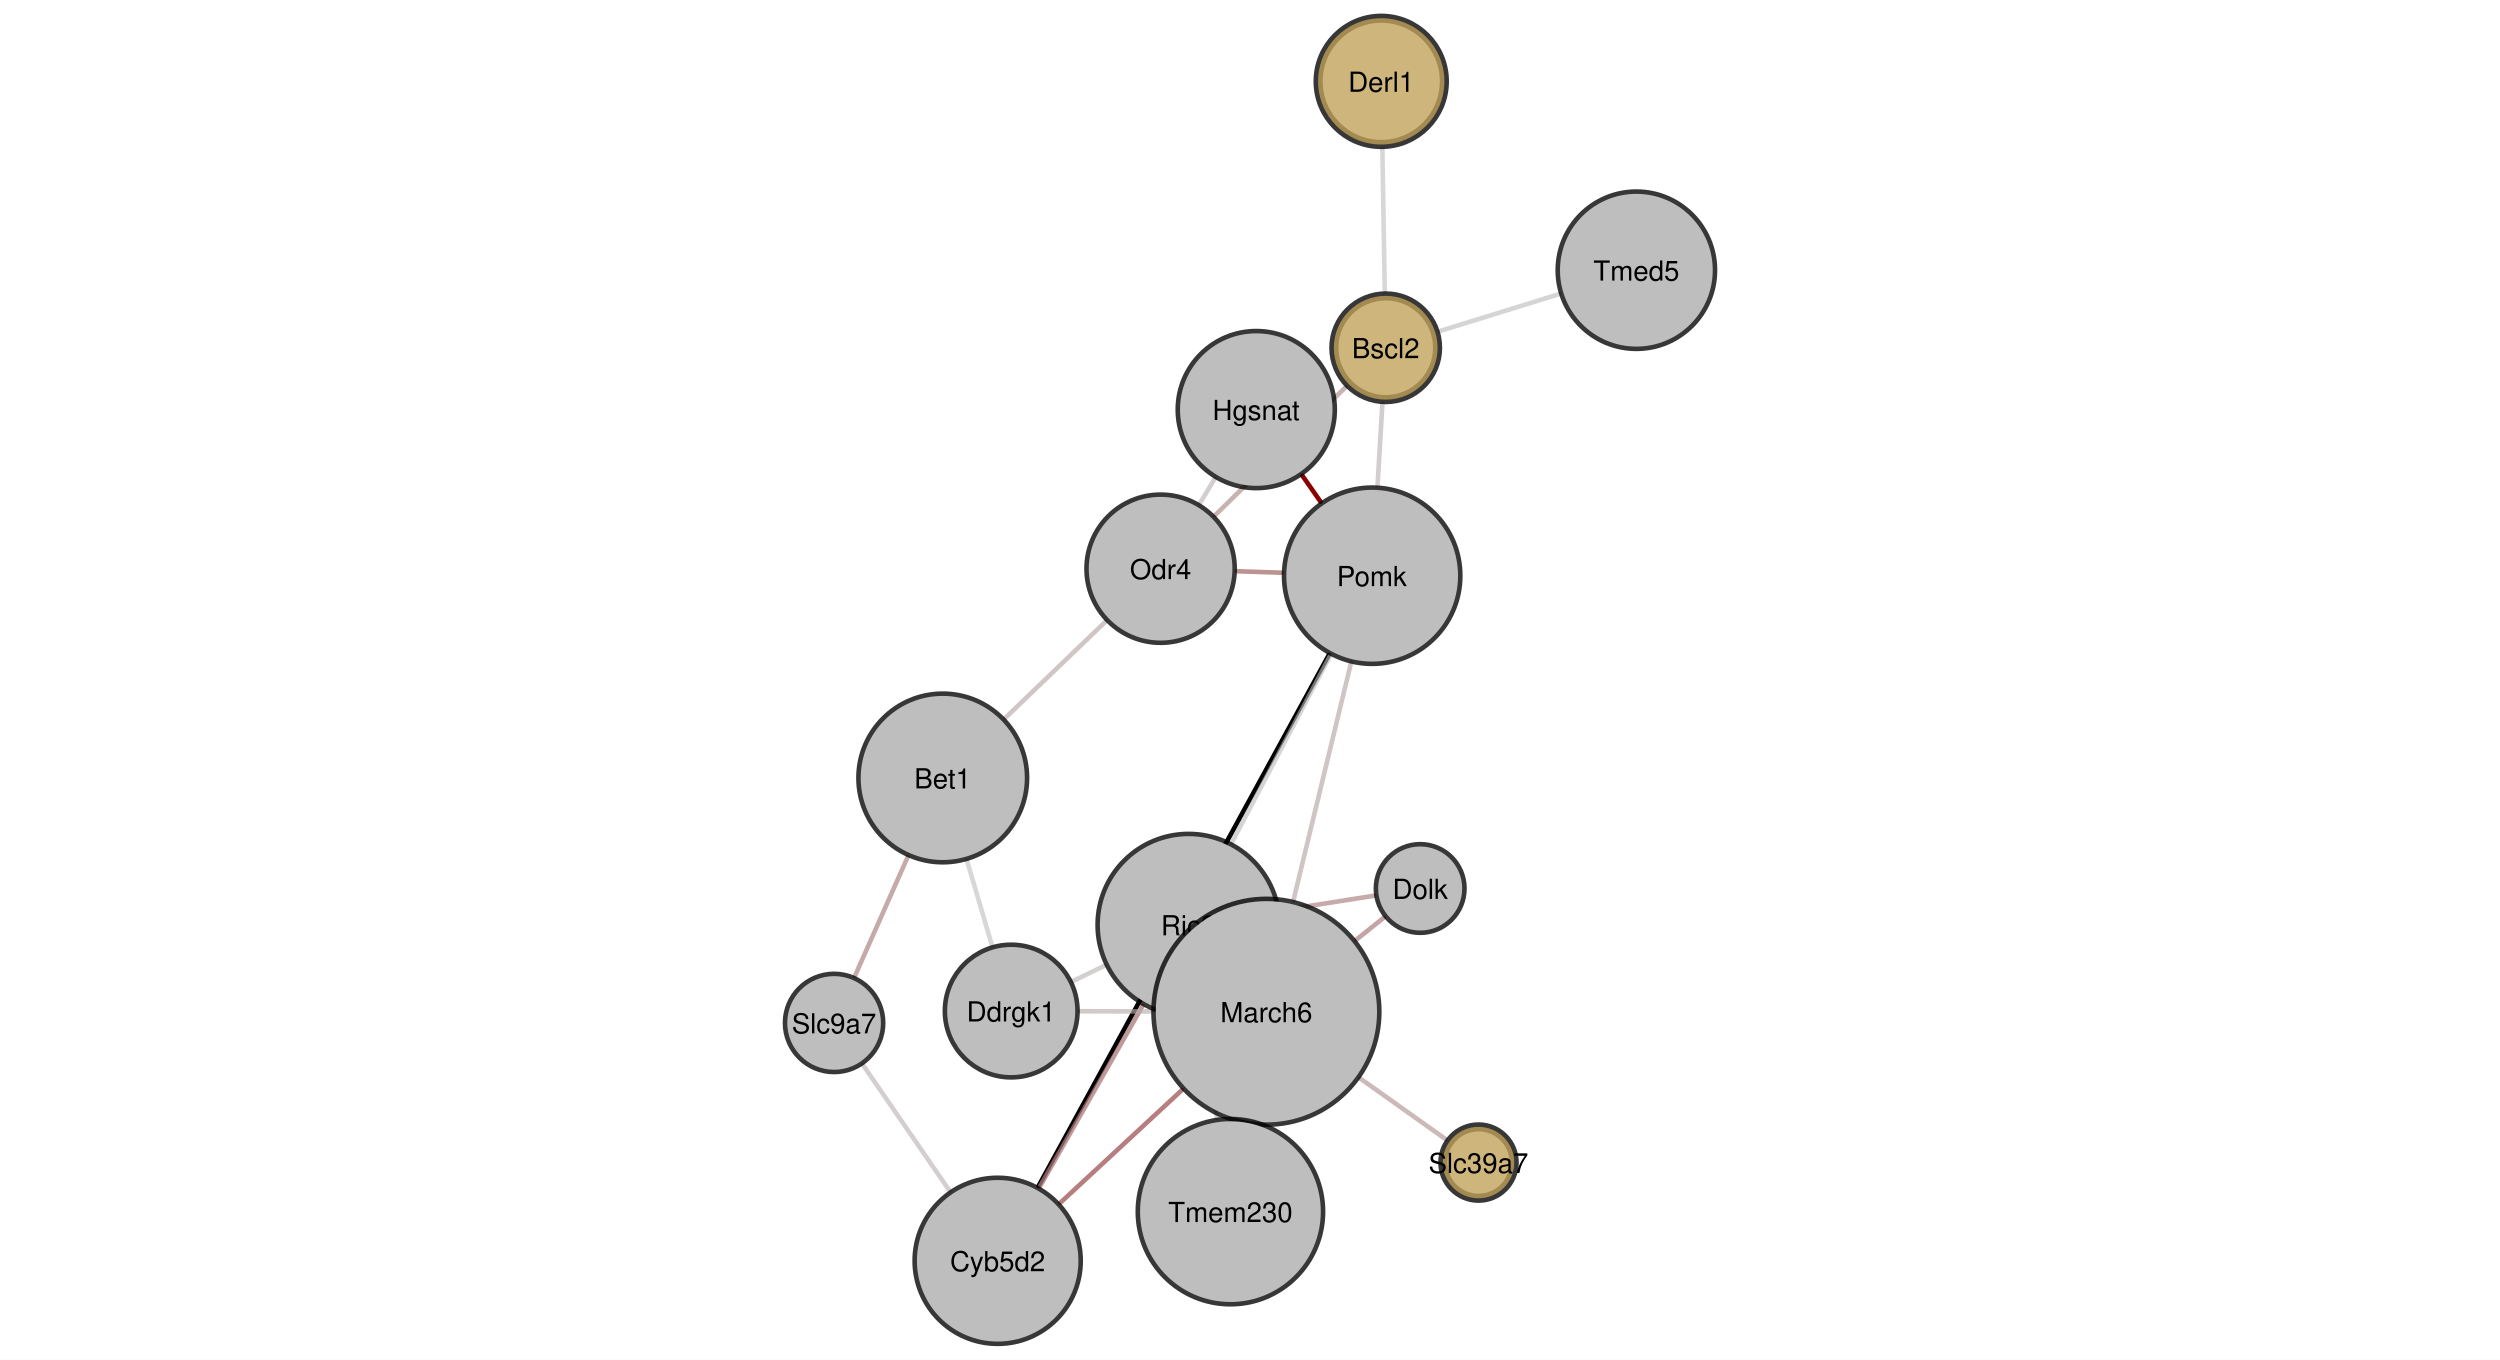
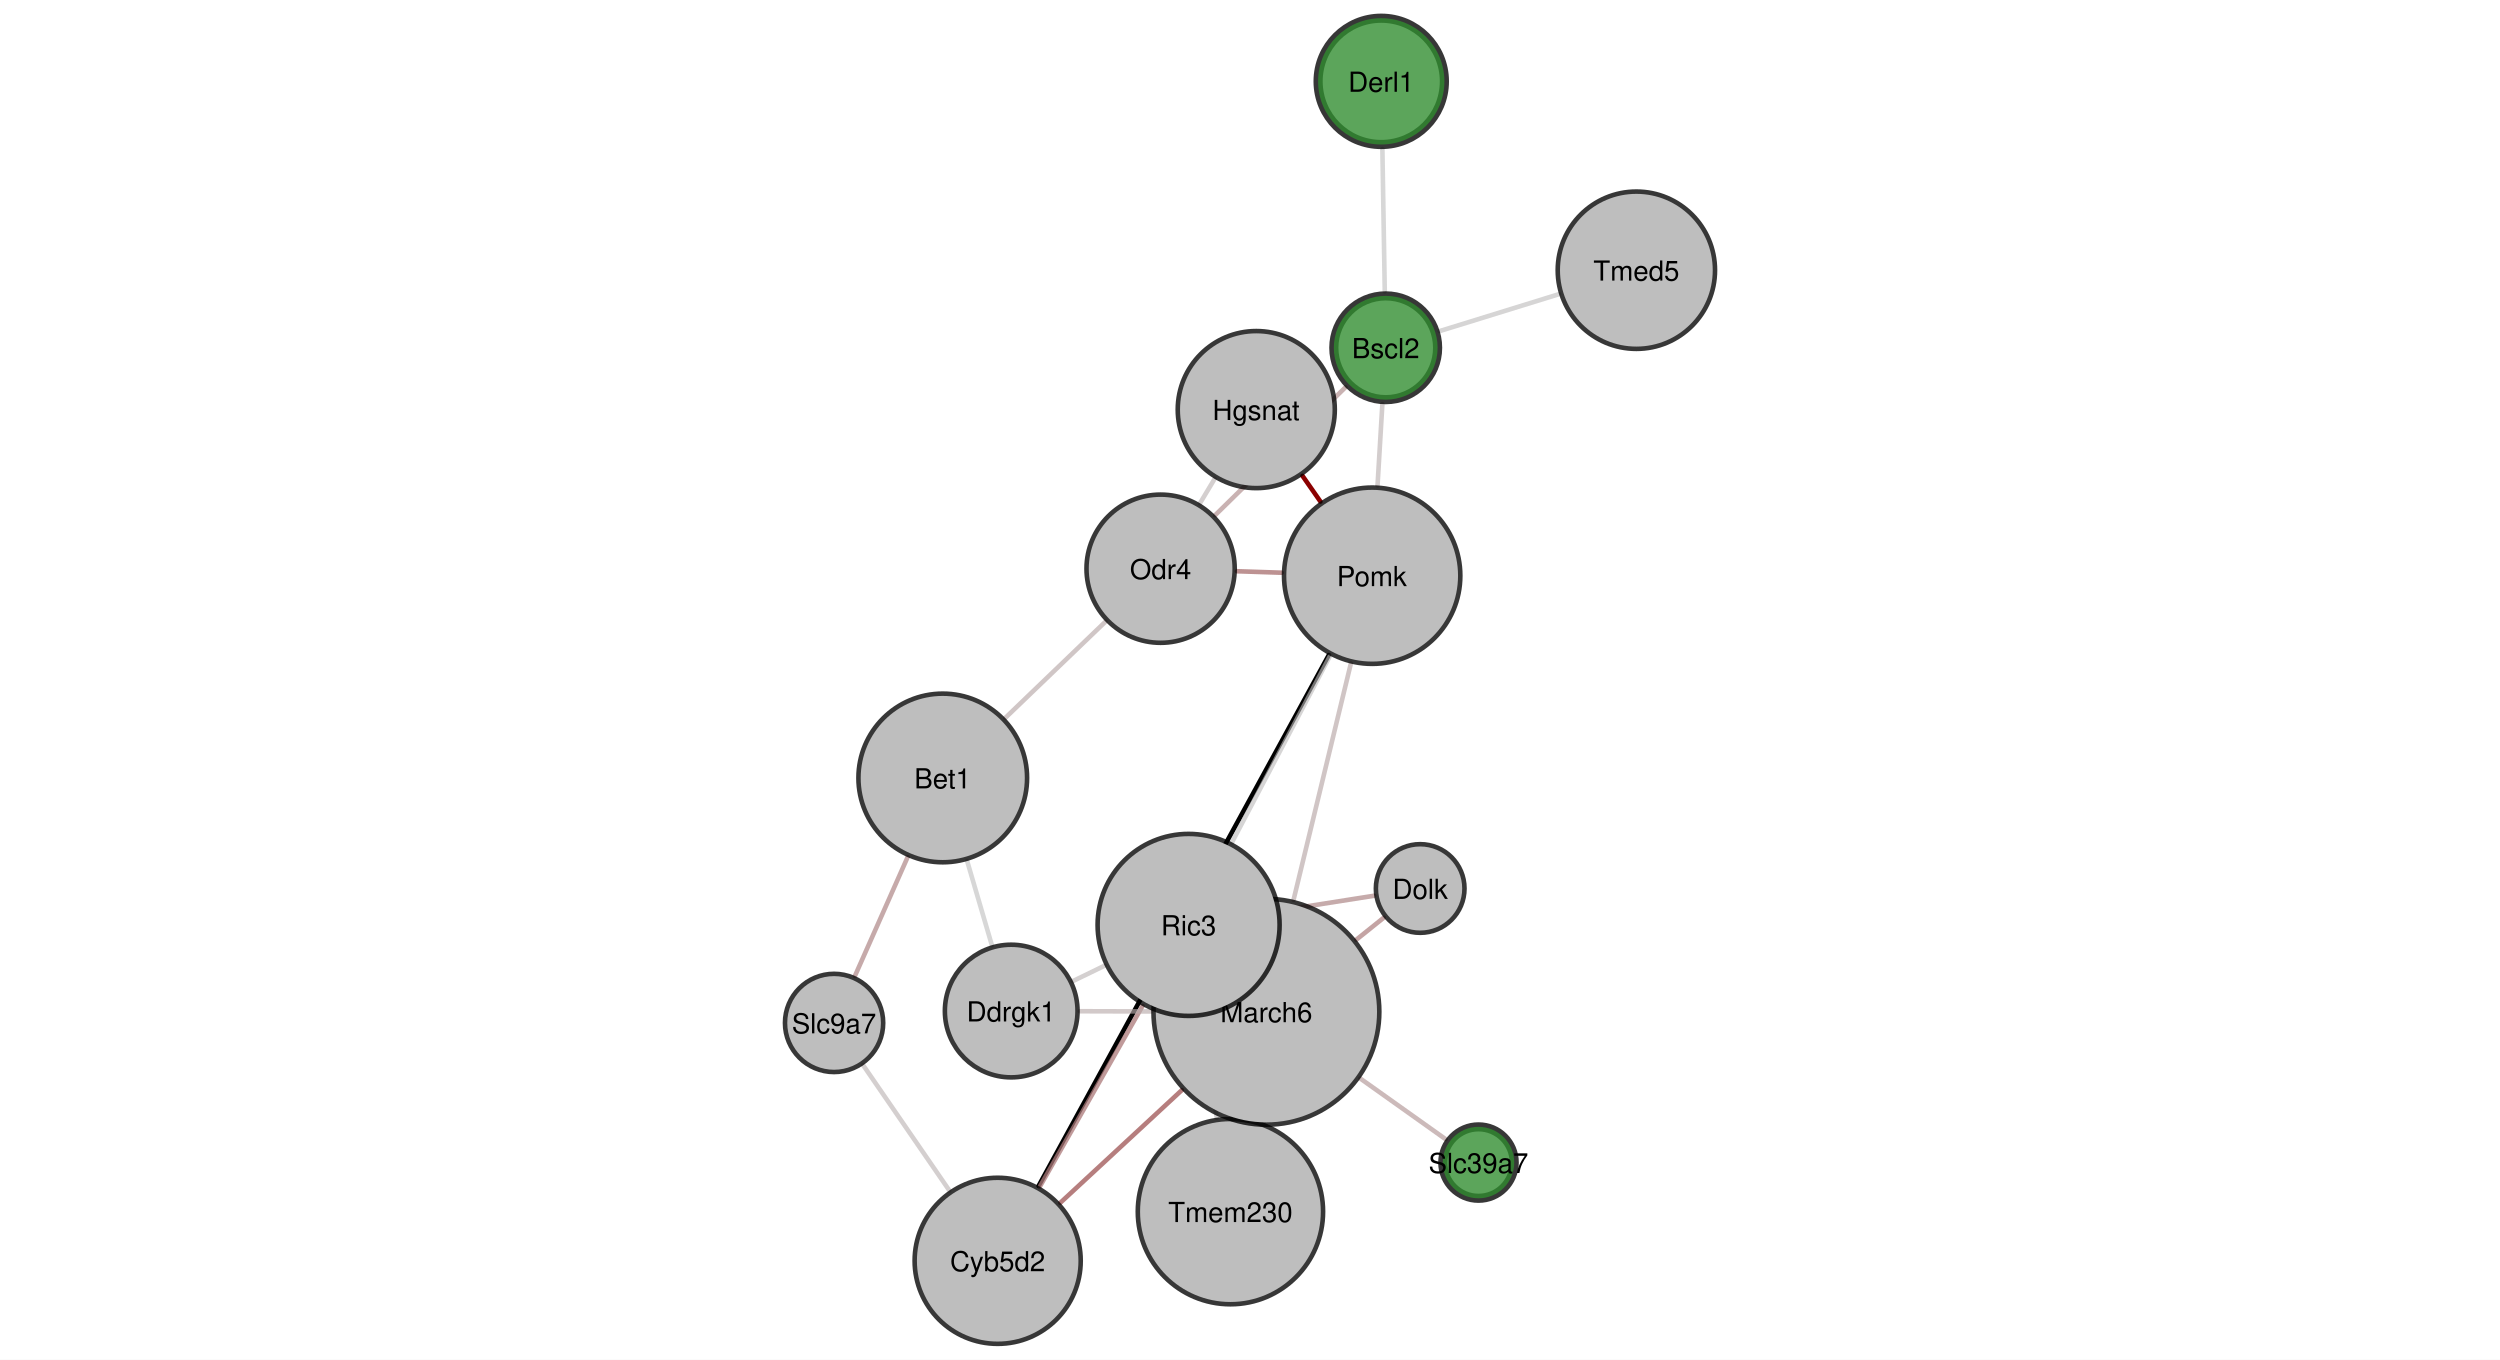
<svg xmlns="http://www.w3.org/2000/svg" version="1.1" baseProfile="full" x="0px" y="0px" width="877px" height="477px" viewBox="0 0 877 477">
  <g stroke-linejoin="miter" stroke-dashoffset="0" stroke-dasharray="none" stroke-width="1" stroke-miterlimit="10" stroke-linecap="square">
    <g fill-opacity="1" fill-rule="nonzero" stroke="none" fill="#ffffff">
      <path d="M 0 0 L 877 0 L 877 477 L 0 477 L 0 0 z" />
    </g>
    <g transform="matrix(0.8084038, 0, 0, 0.8084038, 434.1081, 269.5421)">
+       <g stroke-linejoin="round" stroke-width="2" stroke-linecap="round" fill="none" stroke-opacity="0.616" stroke="#bdbaba">
+         <path d="M 87.75 -189.762 L 139.531 -205.781" />
+       </g>
+     </g>
+     <g transform="matrix(0.8084038, 0, 0, 0.8084038, 434.1081, 269.5421)">
+       <g stroke-linejoin="round" stroke-width="2" stroke-linecap="round" fill="none" stroke-opacity="0.608" stroke="#bebebe">
+         <path d="M 63.916 -207.029 L 62.879 -268.721" />
+       </g>
+     </g>
+     <g transform="matrix(0.8084038, 0, 0, 0.8084038, 434.1081, 269.5421)">
+       <g stroke-linejoin="round" stroke-width="2" stroke-linecap="round" fill="none" stroke-opacity="0.702" stroke="#b29191">
+         <path d="M 46.83 -165.343 L -9.697 -109.866" />
+       </g>
+     </g>
+     <g transform="matrix(0.8084038, 0, 0, 0.8084038, 434.1081, 269.5421)">
+       <g stroke-linejoin="round" stroke-width="2" stroke-linecap="round" fill="none" stroke-opacity="0.635" stroke="#bab0b0">
+         <path d="M 62.873 -158.042 L 60.776 -122.784" />
+       </g>
+     </g>
+     <g transform="matrix(0.8084038, 0, 0, 0.8084038, 434.1081, 269.5421)">
      <g stroke-linejoin="round" stroke-width="2" stroke-linecap="round" fill="none" stroke-opacity="1" stroke="#000000">
        <path d="M 39.618 -49.155 L -86.296 181.189" />
      </g>
    </g>
    <g transform="matrix(0.8084038, 0, 0, 0.8084038, 434.1081, 269.5421)">
+       <g stroke-linejoin="round" stroke-width="2" stroke-linecap="round" fill="none" stroke-opacity="0.616" stroke="#bdbaba">
+         <path d="M -2.369 32.089 L 40.181 -48.853" />
+       </g>
+     </g>
+     <g transform="matrix(0.8084038, 0, 0, 0.8084038, 434.1081, 269.5421)">
+       <g stroke-linejoin="round" stroke-width="2" stroke-linecap="round" fill="none" stroke-opacity="0.655" stroke="#b8a7a7">
+         <path d="M 24.337 57.031 L 49.194 -45.451" />
+       </g>
+     </g>
+     <g transform="matrix(0.8084038, 0, 0, 0.8084038, 434.1081, 269.5421)">
+       <g stroke-linejoin="round" stroke-width="2" stroke-linecap="round" fill="none" stroke-opacity="0.765" stroke="#a97171">
+         <path d="M -0.222 -85.543 L 19.213 -84.899" />
+       </g>
+     </g>
+     <g transform="matrix(0.8084038, 0, 0, 0.8084038, 434.1081, 269.5421)">
+       <g stroke-linejoin="round" stroke-width="2" stroke-linecap="round" fill="none" stroke-opacity="1" stroke="#8b0000">
+         <path d="M 28.226 -126.916 L 35.986 -115.793" />
+       </g>
+     </g>
+     <g transform="matrix(0.8084038, 0, 0, 0.8084038, 434.1081, 269.5421)">
+       <g stroke-linejoin="round" stroke-width="2" stroke-linecap="round" fill="none" stroke-opacity="0.631" stroke="#bbb3b3">
+         <path d="M -16.275 -115.057 L -9.922 -125.623" />
+       </g>
+     </g>
+     <g transform="matrix(0.8084038, 0, 0, 0.8084038, 434.1081, 269.5421)">
+       <g stroke-linejoin="round" stroke-width="2" stroke-linecap="round" fill="none" stroke-opacity="0.655" stroke="#b8a8a8">
+         <path d="M -57.275 -63.67 L -100.782 -21.88" />
+       </g>
+     </g>
+     <g transform="matrix(0.8084038, 0, 0, 0.8084038, 434.1081, 269.5421)">
      <g stroke-linejoin="round" stroke-width="2" stroke-linecap="round" fill="none" stroke-opacity="0.753" stroke="#ab7979">
        <path d="M -41.221 103.134 L -85.758 181.489" />
      </g>
    </g>
    <g transform="matrix(0.8084038, 0, 0, 0.8084038, 434.1081, 269.5421)">
      <g stroke-linejoin="round" stroke-width="2" stroke-linecap="round" fill="none" stroke-opacity="0.631" stroke="#bbb3b3">
        <path d="M -162.409 128.85 L -125.049 183.172" />
      </g>
    </g>
    <g transform="matrix(0.8084038, 0, 0, 0.8084038, 434.1081, 269.5421)">
      <g stroke-linejoin="round" stroke-width="2" stroke-linecap="round" fill="none" stroke-opacity="0.804" stroke="#a45f5f">
        <path d="M -24.122 139.608 L -76.895 188.513" />
      </g>
    </g>
    <g transform="matrix(0.8084038, 0, 0, 0.8084038, 434.1081, 269.5421)">
      <g stroke-linejoin="round" stroke-width="2" stroke-linecap="round" fill="none" stroke-opacity="0.718" stroke="#b08888">
        <path d="M -166.005 90.075 L -143.139 38.528" />
      </g>
    </g>
    <g transform="matrix(0.8084038, 0, 0, 0.8084038, 434.1081, 269.5421)">
+       <g stroke-linejoin="round" stroke-width="2" stroke-linecap="round" fill="none" stroke-opacity="0.612" stroke="#bdbbbb">
+         <path d="M -9.008 151.581 L -15.366 107.999" />
+       </g>
+     </g>
+     <g transform="matrix(0.8084038, 0, 0, 0.8084038, 434.1081, 269.5421)">
+       <g stroke-linejoin="round" stroke-width="2" stroke-linecap="round" fill="none" stroke-opacity="0.651" stroke="#b8a9a9">
+         <path d="M 4.24 151.801 L 3.694 154.831" />
+       </g>
+     </g>
+     <g transform="matrix(0.8084038, 0, 0, 0.8084038, 434.1081, 269.5421)">
+       <g stroke-linejoin="round" stroke-width="2" stroke-linecap="round" fill="none" stroke-opacity="0.682" stroke="#b49a9a">
+         <path d="M 53.301 134.596 L 90.329 160.924" />
+       </g>
+     </g>
+     <g transform="matrix(0.8084038, 0, 0, 0.8084038, 434.1081, 269.5421)">
+       <g stroke-linejoin="round" stroke-width="2" stroke-linecap="round" fill="none" stroke-opacity="0.729" stroke="#ae8282">
+         <path d="M 63.496 64.782 L 51.563 74.348" />
+       </g>
+     </g>
+     <g transform="matrix(0.8084038, 0, 0, 0.8084038, 434.1081, 269.5421)">
+       <g stroke-linejoin="round" stroke-width="2" stroke-linecap="round" fill="none" stroke-opacity="0.922" stroke="#952525">
+         <path d="M 5.806 98.092 L -20.81 68.379" />
+       </g>
+     </g>
+     <g transform="matrix(0.8084038, 0, 0, 0.8084038, 434.1081, 269.5421)">
+       <g stroke-linejoin="round" stroke-width="2" stroke-linecap="round" fill="none" stroke-opacity="0.647" stroke="#b9abab">
+         <path d="M -68.408 105.392 L -37.448 105.48" />
+       </g>
+     </g>
+     <g transform="matrix(0.8084038, 0, 0, 0.8084038, 434.1081, 269.5421)">
+       <g stroke-linejoin="round" stroke-width="2" stroke-linecap="round" fill="none" stroke-opacity="0.612" stroke="#bebdbd">
+         <path d="M -106.585 76.73 L -117.302 40.234" />
+       </g>
+     </g>
+     <g transform="matrix(0.8084038, 0, 0, 0.8084038, 434.1081, 269.5421)">
      <g stroke-linejoin="round" stroke-width="2" stroke-linecap="round" fill="none" stroke-opacity="0.627" stroke="#bbb4b4">
        <path d="M -57.637 85.617 L -71.399 92.299" />
      </g>
    </g>
    <g transform="matrix(0.8084038, 0, 0, 0.8084038, 434.1081, 269.5421)">
-       <g stroke-linejoin="round" stroke-width="2" stroke-linecap="round" fill="none" stroke-opacity="0.922" stroke="#952525">
-         <path d="M 5.806 98.092 L -20.81 68.379" />
-       </g>
-     </g>
-     <g transform="matrix(0.8084038, 0, 0, 0.8084038, 434.1081, 269.5421)">
-       <g stroke-linejoin="round" stroke-width="2" stroke-linecap="round" fill="none" stroke-opacity="0.616" stroke="#bdbaba">
-         <path d="M -2.369 32.089 L 40.181 -48.853" />
-       </g>
-     </g>
-     <g transform="matrix(0.8084038, 0, 0, 0.8084038, 434.1081, 269.5421)">
      <g stroke-linejoin="round" stroke-width="2" stroke-linecap="round" fill="none" stroke-opacity="0.718" stroke="#b08a8a">
        <path d="M 59.296 55.271 L 18.79 61.641" />
      </g>
    </g>
    <g transform="matrix(0.8084038, 0, 0, 0.8084038, 434.1081, 269.5421)">
-       <g stroke-linejoin="round" stroke-width="2" stroke-linecap="round" fill="none" stroke-opacity="0.612" stroke="#bdbbbb">
-         <path d="M -9.008 151.581 L -15.366 107.999" />
-       </g>
-     </g>
-     <g transform="matrix(0.8084038, 0, 0, 0.8084038, 434.1081, 269.5421)">
-       <g stroke-linejoin="round" stroke-width="2" stroke-linecap="round" fill="none" stroke-opacity="0.612" stroke="#bebdbd">
-         <path d="M -106.585 76.73 L -117.302 40.234" />
-       </g>
-     </g>
-     <g transform="matrix(0.8084038, 0, 0, 0.8084038, 434.1081, 269.5421)">
-       <g stroke-linejoin="round" stroke-width="2" stroke-linecap="round" fill="none" stroke-opacity="0.655" stroke="#b8a8a8">
-         <path d="M -57.275 -63.67 L -100.782 -21.88" />
-       </g>
-     </g>
-     <g transform="matrix(0.8084038, 0, 0, 0.8084038, 434.1081, 269.5421)">
-       <g stroke-linejoin="round" stroke-width="2" stroke-linecap="round" fill="none" stroke-opacity="0.682" stroke="#b49a9a">
-         <path d="M 53.301 134.596 L 90.329 160.924" />
-       </g>
-     </g>
-     <g transform="matrix(0.8084038, 0, 0, 0.8084038, 434.1081, 269.5421)">
-       <g stroke-linejoin="round" stroke-width="2" stroke-linecap="round" fill="none" stroke-opacity="0.729" stroke="#ae8282">
-         <path d="M 63.496 64.782 L 51.563 74.348" />
-       </g>
-     </g>
-     <g transform="matrix(0.8084038, 0, 0, 0.8084038, 434.1081, 269.5421)">
-       <g stroke-linejoin="round" stroke-width="2" stroke-linecap="round" fill="none" stroke-opacity="0.655" stroke="#b8a7a7">
-         <path d="M 24.337 57.031 L 49.194 -45.451" />
-       </g>
-     </g>
-     <g transform="matrix(0.8084038, 0, 0, 0.8084038, 434.1081, 269.5421)">
-       <g stroke-linejoin="round" stroke-width="2" stroke-linecap="round" fill="none" stroke-opacity="0.651" stroke="#b8a9a9">
-         <path d="M 4.24 151.801 L 3.694 154.831" />
-       </g>
-     </g>
-     <g transform="matrix(0.8084038, 0, 0, 0.8084038, 434.1081, 269.5421)">
-       <g stroke-linejoin="round" stroke-width="2" stroke-linecap="round" fill="none" stroke-opacity="0.647" stroke="#b9abab">
-         <path d="M -68.408 105.392 L -37.448 105.48" />
-       </g>
-     </g>
-     <g transform="matrix(0.8084038, 0, 0, 0.8084038, 434.1081, 269.5421)">
-       <g stroke-linejoin="round" stroke-width="2" stroke-linecap="round" fill="none" stroke-opacity="0.616" stroke="#bdbaba">
-         <path d="M 87.75 -189.762 L 139.531 -205.781" />
-       </g>
-     </g>
-     <g transform="matrix(0.8084038, 0, 0, 0.8084038, 434.1081, 269.5421)">
-       <g stroke-linejoin="round" stroke-width="2" stroke-linecap="round" fill="none" stroke-opacity="0.608" stroke="#bebebe">
-         <path d="M 63.916 -207.029 L 62.879 -268.721" />
-       </g>
-     </g>
-     <g transform="matrix(0.8084038, 0, 0, 0.8084038, 434.1081, 269.5421)">
-       <g stroke-linejoin="round" stroke-width="2" stroke-linecap="round" fill="none" stroke-opacity="1" stroke="#8b0000">
-         <path d="M 28.226 -126.916 L 35.986 -115.793" />
-       </g>
-     </g>
-     <g transform="matrix(0.8084038, 0, 0, 0.8084038, 434.1081, 269.5421)">
-       <g stroke-linejoin="round" stroke-width="2" stroke-linecap="round" fill="none" stroke-opacity="0.631" stroke="#bbb3b3">
-         <path d="M -16.275 -115.057 L -9.922 -125.623" />
-       </g>
-     </g>
-     <g transform="matrix(0.8084038, 0, 0, 0.8084038, 434.1081, 269.5421)">
-       <g stroke-linejoin="round" stroke-width="2" stroke-linecap="round" fill="none" stroke-opacity="0.635" stroke="#bab0b0">
-         <path d="M 62.873 -158.042 L 60.776 -122.784" />
-       </g>
-     </g>
-     <g transform="matrix(0.8084038, 0, 0, 0.8084038, 434.1081, 269.5421)">
-       <g stroke-linejoin="round" stroke-width="2" stroke-linecap="round" fill="none" stroke-opacity="0.765" stroke="#a97171">
-         <path d="M -0.222 -85.543 L 19.213 -84.899" />
-       </g>
-     </g>
-     <g transform="matrix(0.8084038, 0, 0, 0.8084038, 434.1081, 269.5421)">
-       <g stroke-linejoin="round" stroke-width="2" stroke-linecap="round" fill="none" stroke-opacity="0.702" stroke="#b29191">
-         <path d="M 46.83 -165.343 L -9.697 -109.866" />
-       </g>
+       <g stroke-linejoin="round" stroke-width="4" stroke-linecap="round" fill="none" stroke-opacity="0.784" stroke="#000000">
+         <path d="M 206.227 -216.165 C 206.227 -197.866 191.393 -183.032 173.094 -183.032 C 154.795 -183.032 139.961 -197.866 139.961 -216.165 C 139.961 -234.464 154.795 -249.298 173.094 -249.298 C 191.393 -249.298 206.227 -234.464 206.227 -216.165 z" />
+       </g>
+     </g>
+     <g transform="matrix(0.8084038, 0, 0, 0.8084038, 434.1081, 269.5421)">
+       <g fill-opacity="1" fill-rule="nonzero" stroke="none" fill="#bebebe">
+         <path d="M 206.227 -216.165 C 206.227 -197.866 191.393 -183.032 173.094 -183.032 C 154.795 -183.032 139.961 -197.866 139.961 -216.165 C 139.961 -234.464 154.795 -249.298 173.094 -249.298 C 191.393 -249.298 206.227 -234.464 206.227 -216.165 z" />
+       </g>
+     </g>
+     <g transform="matrix(0.8084038, 0, 0, 0.8084038, 558.9421, 98.44562)">
+       <text fill-opacity="1" font-style="normal" font-family="Helvetica" font-weight="normal" stroke="none" fill="#000000" font-size="12" x="0" y="0">Tmed5</text>
+     </g>
+     <g transform="matrix(0.8084038, 0, 0, 0.8084038, 434.1081, 269.5421)">
+       <g stroke-linejoin="round" stroke-width="4" stroke-linecap="round" fill="none" stroke-opacity="0.784" stroke="#000000">
+         <path d="M 89.789 -298.121 C 89.789 -282.986 77.519 -270.717 62.385 -270.717 C 47.25 -270.717 34.981 -282.986 34.981 -298.121 C 34.981 -313.255 47.25 -325.525 62.385 -325.525 C 77.519 -325.525 89.789 -313.255 89.789 -298.121 z" />
+       </g>
+     </g>
+     <g transform="matrix(0.8084038, 0, 0, 0.8084038, 434.1081, 269.5421)">
+       <g fill-opacity="0.784" fill-rule="nonzero" stroke="none" fill="#308d2e">
+         <path d="M 89.789 -298.121 C 89.789 -282.986 77.519 -270.717 62.385 -270.717 C 47.25 -270.717 34.981 -282.986 34.981 -298.121 C 34.981 -313.255 47.25 -325.525 62.385 -325.525 C 77.519 -325.525 89.789 -313.255 89.789 -298.121 z" />
+       </g>
+     </g>
+     <g transform="matrix(0.8084038, 0, 0, 0.8084038, 472.9493, 32.19218)">
+       <text fill-opacity="1" font-style="normal" font-family="Helvetica" font-weight="normal" stroke="none" fill="#000000" font-size="12" x="0" y="0">Derl1</text>
+     </g>
+     <g transform="matrix(0.8084038, 0, 0, 0.8084038, 434.1081, 269.5421)">
+       <g stroke-linejoin="round" stroke-width="4" stroke-linecap="round" fill="none" stroke-opacity="0.784" stroke="#000000">
+         <path d="M 86.845 -182.516 C 86.845 -170.08 76.764 -159.999 64.328 -159.999 C 51.892 -159.999 41.811 -170.08 41.811 -182.516 C 41.811 -194.952 51.892 -205.033 64.328 -205.033 C 76.764 -205.033 86.845 -194.952 86.845 -182.516 z" />
+       </g>
+     </g>
+     <g transform="matrix(0.8084038, 0, 0, 0.8084038, 434.1081, 269.5421)">
+       <g fill-opacity="0.784" fill-rule="nonzero" stroke="none" fill="#308d2e">
+         <path d="M 86.845 -182.516 C 86.845 -170.08 76.764 -159.999 64.328 -159.999 C 51.892 -159.999 41.811 -170.08 41.811 -182.516 C 41.811 -194.952 51.892 -205.033 64.328 -205.033 C 76.764 -205.033 86.845 -194.952 86.845 -182.516 z" />
+       </g>
+     </g>
+     <g transform="matrix(0.8084038, 0, 0, 0.8084038, 474.2503, 125.6477)">
+       <text fill-opacity="1" font-style="normal" font-family="Helvetica" font-weight="normal" stroke="none" fill="#000000" font-size="12" x="0" y="0">Bscl2</text>
+     </g>
+     <g transform="matrix(0.8084038, 0, 0, 0.8084038, 434.1081, 269.5421)">
+       <g stroke-linejoin="round" stroke-width="4" stroke-linecap="round" fill="none" stroke-opacity="0.784" stroke="#000000">
+         <path d="M 95.701 -83.599 C 95.701 -63.024 79.021 -46.345 58.446 -46.345 C 37.871 -46.345 21.192 -63.024 21.192 -83.599 C 21.192 -104.174 37.871 -120.853 58.446 -120.853 C 79.021 -120.853 95.701 -104.174 95.701 -83.599 z" />
+       </g>
+     </g>
+     <g transform="matrix(0.8084038, 0, 0, 0.8084038, 434.1081, 269.5421)">
+       <g fill-opacity="1" fill-rule="nonzero" stroke="none" fill="#bebebe">
+         <path d="M 95.701 -83.599 C 95.701 -63.024 79.021 -46.345 58.446 -46.345 C 37.871 -46.345 21.192 -63.024 21.192 -83.599 C 21.192 -104.174 37.871 -120.853 58.446 -120.853 C 79.021 -120.853 95.701 -104.174 95.701 -83.599 z" />
+       </g>
+     </g>
+     <g transform="matrix(0.8084038, 0, 0, 0.8084038, 468.9578, 205.6123)">
+       <text fill-opacity="1" font-style="normal" font-family="Helvetica" font-weight="normal" stroke="none" fill="#000000" font-size="12" x="0" y="0">Pomk</text>
+     </g>
+     <g transform="matrix(0.8084038, 0, 0, 0.8084038, 434.1081, 269.5421)">
+       <g stroke-linejoin="round" stroke-width="4" stroke-linecap="round" fill="none" stroke-opacity="0.784" stroke="#000000">
+         <path d="M 41.235 -155.687 C 41.235 -137.417 26.424 -122.606 8.155 -122.606 C -10.115 -122.606 -24.926 -137.417 -24.926 -155.687 C -24.926 -173.956 -10.115 -188.767 8.155 -188.767 C 26.424 -188.767 41.235 -173.956 41.235 -155.687 z" />
+       </g>
+     </g>
+     <g transform="matrix(0.8084038, 0, 0, 0.8084038, 434.1081, 269.5421)">
+       <g fill-opacity="1" fill-rule="nonzero" stroke="none" fill="#bebebe">
+         <path d="M 41.235 -155.687 C 41.235 -137.417 26.424 -122.606 8.155 -122.606 C -10.115 -122.606 -24.926 -137.417 -24.926 -155.687 C -24.926 -173.956 -10.115 -188.767 8.155 -188.767 C 26.424 -188.767 41.235 -173.956 41.235 -155.687 z" />
+       </g>
+     </g>
+     <g transform="matrix(0.8084038, 0, 0, 0.8084038, 425.332, 147.3366)">
+       <text fill-opacity="1" font-style="normal" font-family="Helvetica" font-weight="normal" stroke="none" fill="#000000" font-size="12" x="0" y="0">Hgsnat</text>
+     </g>
+     <g transform="matrix(0.8084038, 0, 0, 0.8084038, 434.1081, 269.5421)">
+       <g stroke-linejoin="round" stroke-width="4" stroke-linecap="round" fill="none" stroke-opacity="0.784" stroke="#000000">
+         <path d="M -2.203 -86.64 C -2.203 -69.432 -16.154 -55.482 -33.362 -55.482 C -50.57 -55.482 -64.52 -69.432 -64.52 -86.64 C -64.52 -103.849 -50.57 -117.799 -33.362 -117.799 C -16.154 -117.799 -2.203 -103.849 -2.203 -86.64 z" />
+       </g>
+     </g>
+     <g transform="matrix(0.8084038, 0, 0, 0.8084038, 434.1081, 269.5421)">
+       <g fill-opacity="1" fill-rule="nonzero" stroke="none" fill="#bebebe">
+         <path d="M -2.203 -86.64 C -2.203 -69.432 -16.154 -55.482 -33.362 -55.482 C -50.57 -55.482 -64.52 -69.432 -64.52 -86.64 C -64.52 -103.849 -50.57 -117.799 -33.362 -117.799 C -16.154 -117.799 -2.203 -103.849 -2.203 -86.64 z" />
+       </g>
+     </g>
+     <g transform="matrix(0.8084038, 0, 0, 0.8084038, 396.3551, 203.1536)">
+       <text fill-opacity="1" font-style="normal" font-family="Helvetica" font-weight="normal" stroke="none" fill="#000000" font-size="12" x="0" y="0">Odr4</text>
    </g>
    <g transform="matrix(0.8084038, 0, 0, 0.8084038, 434.1081, 269.5421)">
      <g stroke-linejoin="round" stroke-width="4" stroke-linecap="round" fill="none" stroke-opacity="0.784" stroke="#000000">
        <path d="M -69.023 213.688 C -69.023 233.039 -84.71 248.726 -104.061 248.726 C -123.411 248.726 -139.098 233.039 -139.098 213.688 C -139.098 194.338 -123.411 178.651 -104.061 178.651 C -84.71 178.651 -69.023 194.338 -69.023 213.688 z" />
      </g>
    </g>
    <g transform="matrix(0.8084038, 0, 0, 0.8084038, 434.1081, 269.5421)">
      <g fill-opacity="1" fill-rule="nonzero" stroke="none" fill="#bebebe">
        <path d="M -69.023 213.688 C -69.023 233.039 -84.71 248.726 -104.061 248.726 C -123.411 248.726 -139.098 233.039 -139.098 213.688 C -139.098 194.338 -123.411 178.651 -104.061 178.651 C -84.71 178.651 -69.023 194.338 -69.023 213.688 z" />
      </g>
    </g>
    <g transform="matrix(0.8084038, 0, 0, 0.8084038, 333.2668, 445.9407)">
      <text fill-opacity="1" font-style="normal" font-family="Helvetica" font-weight="normal" stroke="none" fill="#000000" font-size="12" x="0" y="0">Cyb5d2</text>
    </g>
    <g transform="matrix(0.8084038, 0, 0, 0.8084038, 434.1081, 269.5421)">
      <g stroke-linejoin="round" stroke-width="4" stroke-linecap="round" fill="none" stroke-opacity="0.784" stroke="#000000">
        <path d="M -154.742 110.468 C -154.742 121.685 -163.835 130.778 -175.052 130.778 C -186.268 130.778 -195.361 121.685 -195.361 110.468 C -195.361 99.251 -186.268 90.158 -175.052 90.158 C -163.835 90.158 -154.742 99.251 -154.742 110.468 z" />
      </g>
    </g>
    <g transform="matrix(0.8084038, 0, 0, 0.8084038, 434.1081, 269.5421)">
      <g fill-opacity="1" fill-rule="nonzero" stroke="none" fill="#bebebe">
        <path d="M -154.742 110.468 C -154.742 121.685 -163.835 130.778 -175.052 130.778 C -186.268 130.778 -195.361 121.685 -195.361 110.468 C -195.361 99.251 -186.268 90.158 -175.052 90.158 C -163.835 90.158 -154.742 99.251 -154.742 110.468 z" />
      </g>
    </g>
    <g transform="matrix(0.8084038, 0, 0, 0.8084038, 277.7649, 362.4969)">
      <text fill-opacity="1" font-style="normal" font-family="Helvetica" font-weight="normal" stroke="none" fill="#000000" font-size="12" x="0" y="0">Slc9a7</text>
    </g>
    <g transform="matrix(0.8084038, 0, 0, 0.8084038, 434.1081, 269.5421)">
      <g stroke-linejoin="round" stroke-width="4" stroke-linecap="round" fill="none" stroke-opacity="0.784" stroke="#000000">
+         <path d="M 36.145 192.353 C 36.145 214.005 18.592 231.557 -3.059 231.557 C -24.711 231.557 -42.263 214.005 -42.263 192.353 C -42.263 170.702 -24.711 153.149 -3.059 153.149 C 18.592 153.149 36.145 170.702 36.145 192.353 z" />
+       </g>
+     </g>
+     <g transform="matrix(0.8084038, 0, 0, 0.8084038, 434.1081, 269.5421)">
+       <g fill-opacity="1" fill-rule="nonzero" stroke="none" fill="#bebebe">
+         <path d="M 36.145 192.353 C 36.145 214.005 18.592 231.557 -3.059 231.557 C -24.711 231.557 -42.263 214.005 -42.263 192.353 C -42.263 170.702 -24.711 153.149 -3.059 153.149 C 18.592 153.149 36.145 170.702 36.145 192.353 z" />
+       </g>
+     </g>
+     <g transform="matrix(0.8084038, 0, 0, 0.8084038, 409.8008, 428.6933)">
+       <text fill-opacity="1" font-style="normal" font-family="Helvetica" font-weight="normal" stroke="none" fill="#000000" font-size="12" x="0" y="0">Tmem230</text>
+     </g>
+     <g transform="matrix(0.8084038, 0, 0, 0.8084038, 434.1081, 269.5421)">
+       <g stroke-linejoin="round" stroke-width="4" stroke-linecap="round" fill="none" stroke-opacity="0.784" stroke="#000000">
+         <path d="M 60.551 105.622 C 60.551 132.132 39.061 153.622 12.551 153.622 C -13.958 153.622 -35.449 132.132 -35.449 105.622 C -35.449 79.113 -13.958 57.622 12.551 57.622 C 39.061 57.622 60.551 79.113 60.551 105.622 z" />
+       </g>
+     </g>
+     <g transform="matrix(0.8084038, 0, 0, 0.8084038, 434.1081, 269.5421)">
+       <g fill-opacity="1" fill-rule="nonzero" stroke="none" fill="#bebebe">
+         <path d="M 60.551 105.622 C 60.551 132.132 39.061 153.622 12.551 153.622 C -13.958 153.622 -35.449 132.132 -35.449 105.622 C -35.449 79.113 -13.958 57.622 12.551 57.622 C 39.061 57.622 60.551 79.113 60.551 105.622 z" />
+       </g>
+     </g>
+     <g transform="matrix(0.8084038, 0, 0, 0.8084038, 428.081, 358.5796)">
+       <text fill-opacity="1" font-style="normal" font-family="Helvetica" font-weight="normal" stroke="none" fill="#000000" font-size="12" x="0" y="0">March6</text>
+     </g>
+     <g transform="matrix(0.8084038, 0, 0, 0.8084038, 434.1081, 269.5421)">
+       <g stroke-linejoin="round" stroke-width="4" stroke-linecap="round" fill="none" stroke-opacity="0.784" stroke="#000000">
+         <path d="M -70.408 105.307 C -70.408 120.652 -82.847 133.092 -98.192 133.092 C -113.537 133.092 -125.977 120.652 -125.977 105.307 C -125.977 89.963 -113.537 77.523 -98.192 77.523 C -82.847 77.523 -70.408 89.963 -70.408 105.307 z" />
+       </g>
+     </g>
+     <g transform="matrix(0.8084038, 0, 0, 0.8084038, 434.1081, 269.5421)">
+       <g fill-opacity="1" fill-rule="nonzero" stroke="none" fill="#bebebe">
+         <path d="M -70.408 105.307 C -70.408 120.652 -82.847 133.092 -98.192 133.092 C -113.537 133.092 -125.977 120.652 -125.977 105.307 C -125.977 89.963 -113.537 77.523 -98.192 77.523 C -82.847 77.523 -70.408 89.963 -70.408 105.307 z" />
+       </g>
+     </g>
+     <g transform="matrix(0.8084038, 0, 0, 0.8084038, 339.093, 358.3251)">
+       <text fill-opacity="1" font-style="normal" font-family="Helvetica" font-weight="normal" stroke="none" fill="#000000" font-size="12" x="0" y="0">Ddrgk1</text>
+     </g>
+     <g transform="matrix(0.8084038, 0, 0, 0.8084038, 434.1081, 269.5421)">
+       <g stroke-linejoin="round" stroke-width="4" stroke-linecap="round" fill="none" stroke-opacity="0.784" stroke="#000000">
+         <path d="M -92.3 4.163 C -92.3 23.821 -108.236 39.757 -127.894 39.757 C -147.552 39.757 -163.488 23.821 -163.488 4.163 C -163.488 -15.495 -147.552 -31.431 -127.894 -31.431 C -108.236 -31.431 -92.3 -15.495 -92.3 4.163 z" />
+       </g>
+     </g>
+     <g transform="matrix(0.8084038, 0, 0, 0.8084038, 434.1081, 269.5421)">
+       <g fill-opacity="1" fill-rule="nonzero" stroke="none" fill="#bebebe">
+         <path d="M -92.3 4.163 C -92.3 23.821 -108.236 39.757 -127.894 39.757 C -147.552 39.757 -163.488 23.821 -163.488 4.163 C -163.488 -15.495 -147.552 -31.431 -127.894 -31.431 C -108.236 -31.431 -92.3 -15.495 -92.3 4.163 z" />
+       </g>
+     </g>
+     <g transform="matrix(0.8084038, 0, 0, 0.8084038, 320.7398, 276.5598)">
+       <text fill-opacity="1" font-style="normal" font-family="Helvetica" font-weight="normal" stroke="none" fill="#000000" font-size="12" x="0" y="0">Bet1</text>
+     </g>
+     <g transform="matrix(0.8084038, 0, 0, 0.8084038, 434.1081, 269.5421)">
+       <g stroke-linejoin="round" stroke-width="4" stroke-linecap="round" fill="none" stroke-opacity="0.784" stroke="#000000">
        <path d="M 17.281 67.931 C 17.281 89.19 0.048 106.424 -21.211 106.424 C -42.47 106.424 -59.703 89.19 -59.703 67.931 C -59.703 46.672 -42.47 29.439 -21.211 29.439 C 0.048 29.439 17.281 46.672 17.281 67.931 z" />
      </g>
    </g>
    <g transform="matrix(0.8084038, 0, 0, 0.8084038, 434.1081, 269.5421)">
      <g fill-opacity="1" fill-rule="nonzero" stroke="none" fill="#bebebe">
        <path d="M 17.281 67.931 C 17.281 89.19 0.048 106.424 -21.211 106.424 C -42.47 106.424 -59.703 89.19 -59.703 67.931 C -59.703 46.672 -42.47 29.439 -21.211 29.439 C 0.048 29.439 17.281 46.672 17.281 67.931 z" />
      </g>
    </g>
    <g transform="matrix(0.8084038, 0, 0, 0.8084038, 407.2578, 328.11)">
      <text fill-opacity="1" font-style="normal" font-family="Helvetica" font-weight="normal" stroke="none" fill="#000000" font-size="12" x="0" y="0">Ric3</text>
    </g>
    <g transform="matrix(0.8084038, 0, 0, 0.8084038, 434.1081, 269.5421)">
      <g stroke-linejoin="round" stroke-width="4" stroke-linecap="round" fill="none" stroke-opacity="0.784" stroke="#000000">
-         <path d="M -92.3 4.163 C -92.3 23.821 -108.236 39.757 -127.894 39.757 C -147.552 39.757 -163.488 23.821 -163.488 4.163 C -163.488 -15.495 -147.552 -31.431 -127.894 -31.431 C -108.236 -31.431 -92.3 -15.495 -92.3 4.163 z" />
-       </g>
-     </g>
-     <g transform="matrix(0.8084038, 0, 0, 0.8084038, 434.1081, 269.5421)">
-       <g fill-opacity="1" fill-rule="nonzero" stroke="none" fill="#bebebe">
-         <path d="M -92.3 4.163 C -92.3 23.821 -108.236 39.757 -127.894 39.757 C -147.552 39.757 -163.488 23.821 -163.488 4.163 C -163.488 -15.495 -147.552 -31.431 -127.894 -31.431 C -108.236 -31.431 -92.3 -15.495 -92.3 4.163 z" />
-       </g>
-     </g>
-     <g transform="matrix(0.8084038, 0, 0, 0.8084038, 320.7398, 276.5598)">
-       <text fill-opacity="1" font-style="normal" font-family="Helvetica" font-weight="normal" stroke="none" fill="#000000" font-size="12" x="0" y="0">Bet1</text>
+         <path d="M 97.511 52.128 C 97.511 62.197 89.349 70.359 79.28 70.359 C 69.212 70.359 61.05 62.197 61.05 52.128 C 61.05 42.06 69.212 33.898 79.28 33.898 C 89.349 33.898 97.511 42.06 97.511 52.128 z" />
+       </g>
+     </g>
+     <g transform="matrix(0.8084038, 0, 0, 0.8084038, 434.1081, 269.5421)">
+       <g fill-opacity="1" fill-rule="nonzero" stroke="none" fill="#bebebe">
+         <path d="M 97.511 52.128 C 97.511 62.197 89.349 70.359 79.28 70.359 C 69.212 70.359 61.05 62.197 61.05 52.128 C 61.05 42.06 69.212 33.898 79.28 33.898 C 89.349 33.898 97.511 42.06 97.511 52.128 z" />
+       </g>
+     </g>
+     <g transform="matrix(0.8084038, 0, 0, 0.8084038, 488.4954, 315.3349)">
+       <text fill-opacity="1" font-style="normal" font-family="Helvetica" font-weight="normal" stroke="none" fill="#000000" font-size="12" x="0" y="0">Dolk</text>
    </g>
    <g transform="matrix(0.8084038, 0, 0, 0.8084038, 434.1081, 269.5421)">
      <g stroke-linejoin="round" stroke-width="4" stroke-linecap="round" fill="none" stroke-opacity="0.784" stroke="#000000">
        <path d="M 120.091 171.065 C 120.091 179.626 113.152 186.565 104.591 186.565 C 96.031 186.565 89.091 179.626 89.091 171.065 C 89.091 162.505 96.031 155.565 104.591 155.565 C 113.152 155.565 120.091 162.505 120.091 171.065 z" />
      </g>
    </g>
    <g transform="matrix(0.8084038, 0, 0, 0.8084038, 434.1081, 269.5421)">
-       <g fill-opacity="0.784" fill-rule="nonzero" stroke="none" fill="#c1a157">
+       <g fill-opacity="0.784" fill-rule="nonzero" stroke="none" fill="#308d2e">
        <path d="M 120.091 171.065 C 120.091 179.626 113.152 186.565 104.591 186.565 C 96.031 186.565 89.091 179.626 89.091 171.065 C 89.091 162.505 96.031 155.565 104.591 155.565 C 113.152 155.565 120.091 162.505 120.091 171.065 z" />
      </g>
    </g>
    <g transform="matrix(0.8084038, 0, 0, 0.8084038, 501.1319, 411.4838)">
      <text fill-opacity="1" font-style="normal" font-family="Helvetica" font-weight="normal" stroke="none" fill="#000000" font-size="12" x="0" y="0">Slc39a7</text>
    </g>
-     <g transform="matrix(0.8084038, 0, 0, 0.8084038, 434.1081, 269.5421)">
-       <g stroke-linejoin="round" stroke-width="4" stroke-linecap="round" fill="none" stroke-opacity="0.784" stroke="#000000">
-         <path d="M 97.511 52.128 C 97.511 62.197 89.349 70.359 79.28 70.359 C 69.212 70.359 61.05 62.197 61.05 52.128 C 61.05 42.06 69.212 33.898 79.28 33.898 C 89.349 33.898 97.511 42.06 97.511 52.128 z" />
-       </g>
-     </g>
-     <g transform="matrix(0.8084038, 0, 0, 0.8084038, 434.1081, 269.5421)">
-       <g fill-opacity="1" fill-rule="nonzero" stroke="none" fill="#bebebe">
-         <path d="M 97.511 52.128 C 97.511 62.197 89.349 70.359 79.28 70.359 C 69.212 70.359 61.05 62.197 61.05 52.128 C 61.05 42.06 69.212 33.898 79.28 33.898 C 89.349 33.898 97.511 42.06 97.511 52.128 z" />
-       </g>
-     </g>
-     <g transform="matrix(0.8084038, 0, 0, 0.8084038, 488.4954, 315.3349)">
-       <text fill-opacity="1" font-style="normal" font-family="Helvetica" font-weight="normal" stroke="none" fill="#000000" font-size="12" x="0" y="0">Dolk</text>
-     </g>
-     <g transform="matrix(0.8084038, 0, 0, 0.8084038, 434.1081, 269.5421)">
-       <g stroke-linejoin="round" stroke-width="4" stroke-linecap="round" fill="none" stroke-opacity="0.784" stroke="#000000">
-         <path d="M 60.551 105.622 C 60.551 132.132 39.061 153.622 12.551 153.622 C -13.958 153.622 -35.449 132.132 -35.449 105.622 C -35.449 79.113 -13.958 57.622 12.551 57.622 C 39.061 57.622 60.551 79.113 60.551 105.622 z" />
-       </g>
-     </g>
-     <g transform="matrix(0.8084038, 0, 0, 0.8084038, 434.1081, 269.5421)">
-       <g fill-opacity="1" fill-rule="nonzero" stroke="none" fill="#bebebe">
-         <path d="M 60.551 105.622 C 60.551 132.132 39.061 153.622 12.551 153.622 C -13.958 153.622 -35.449 132.132 -35.449 105.622 C -35.449 79.113 -13.958 57.622 12.551 57.622 C 39.061 57.622 60.551 79.113 60.551 105.622 z" />
-       </g>
-     </g>
-     <g transform="matrix(0.8084038, 0, 0, 0.8084038, 428.081, 358.5796)">
-       <text fill-opacity="1" font-style="normal" font-family="Helvetica" font-weight="normal" stroke="none" fill="#000000" font-size="12" x="0" y="0">March6</text>
-     </g>
-     <g transform="matrix(0.8084038, 0, 0, 0.8084038, 434.1081, 269.5421)">
-       <g stroke-linejoin="round" stroke-width="4" stroke-linecap="round" fill="none" stroke-opacity="0.784" stroke="#000000">
-         <path d="M -70.408 105.307 C -70.408 120.652 -82.847 133.092 -98.192 133.092 C -113.537 133.092 -125.977 120.652 -125.977 105.307 C -125.977 89.963 -113.537 77.523 -98.192 77.523 C -82.847 77.523 -70.408 89.963 -70.408 105.307 z" />
-       </g>
-     </g>
-     <g transform="matrix(0.8084038, 0, 0, 0.8084038, 434.1081, 269.5421)">
-       <g fill-opacity="1" fill-rule="nonzero" stroke="none" fill="#bebebe">
-         <path d="M -70.408 105.307 C -70.408 120.652 -82.847 133.092 -98.192 133.092 C -113.537 133.092 -125.977 120.652 -125.977 105.307 C -125.977 89.963 -113.537 77.523 -98.192 77.523 C -82.847 77.523 -70.408 89.963 -70.408 105.307 z" />
-       </g>
-     </g>
-     <g transform="matrix(0.8084038, 0, 0, 0.8084038, 339.093, 358.3251)">
-       <text fill-opacity="1" font-style="normal" font-family="Helvetica" font-weight="normal" stroke="none" fill="#000000" font-size="12" x="0" y="0">Ddrgk1</text>
-     </g>
-     <g transform="matrix(0.8084038, 0, 0, 0.8084038, 434.1081, 269.5421)">
-       <g stroke-linejoin="round" stroke-width="4" stroke-linecap="round" fill="none" stroke-opacity="0.784" stroke="#000000">
-         <path d="M 36.145 192.353 C 36.145 214.005 18.592 231.557 -3.059 231.557 C -24.711 231.557 -42.263 214.005 -42.263 192.353 C -42.263 170.702 -24.711 153.149 -3.059 153.149 C 18.592 153.149 36.145 170.702 36.145 192.353 z" />
-       </g>
-     </g>
-     <g transform="matrix(0.8084038, 0, 0, 0.8084038, 434.1081, 269.5421)">
-       <g fill-opacity="1" fill-rule="nonzero" stroke="none" fill="#bebebe">
-         <path d="M 36.145 192.353 C 36.145 214.005 18.592 231.557 -3.059 231.557 C -24.711 231.557 -42.263 214.005 -42.263 192.353 C -42.263 170.702 -24.711 153.149 -3.059 153.149 C 18.592 153.149 36.145 170.702 36.145 192.353 z" />
-       </g>
-     </g>
-     <g transform="matrix(0.8084038, 0, 0, 0.8084038, 409.8008, 428.6933)">
-       <text fill-opacity="1" font-style="normal" font-family="Helvetica" font-weight="normal" stroke="none" fill="#000000" font-size="12" x="0" y="0">Tmem230</text>
-     </g>
-     <g transform="matrix(0.8084038, 0, 0, 0.8084038, 434.1081, 269.5421)">
-       <g stroke-linejoin="round" stroke-width="4" stroke-linecap="round" fill="none" stroke-opacity="0.784" stroke="#000000">
-         <path d="M 206.227 -216.165 C 206.227 -197.866 191.393 -183.032 173.094 -183.032 C 154.795 -183.032 139.961 -197.866 139.961 -216.165 C 139.961 -234.464 154.795 -249.298 173.094 -249.298 C 191.393 -249.298 206.227 -234.464 206.227 -216.165 z" />
-       </g>
-     </g>
-     <g transform="matrix(0.8084038, 0, 0, 0.8084038, 434.1081, 269.5421)">
-       <g fill-opacity="1" fill-rule="nonzero" stroke="none" fill="#bebebe">
-         <path d="M 206.227 -216.165 C 206.227 -197.866 191.393 -183.032 173.094 -183.032 C 154.795 -183.032 139.961 -197.866 139.961 -216.165 C 139.961 -234.464 154.795 -249.298 173.094 -249.298 C 191.393 -249.298 206.227 -234.464 206.227 -216.165 z" />
-       </g>
-     </g>
-     <g transform="matrix(0.8084038, 0, 0, 0.8084038, 558.9421, 98.44562)">
-       <text fill-opacity="1" font-style="normal" font-family="Helvetica" font-weight="normal" stroke="none" fill="#000000" font-size="12" x="0" y="0">Tmed5</text>
-     </g>
-     <g transform="matrix(0.8084038, 0, 0, 0.8084038, 434.1081, 269.5421)">
-       <g stroke-linejoin="round" stroke-width="4" stroke-linecap="round" fill="none" stroke-opacity="0.784" stroke="#000000">
-         <path d="M 89.789 -298.121 C 89.789 -282.986 77.519 -270.717 62.385 -270.717 C 47.25 -270.717 34.981 -282.986 34.981 -298.121 C 34.981 -313.255 47.25 -325.525 62.385 -325.525 C 77.519 -325.525 89.789 -313.255 89.789 -298.121 z" />
-       </g>
-     </g>
-     <g transform="matrix(0.8084038, 0, 0, 0.8084038, 434.1081, 269.5421)">
-       <g fill-opacity="0.784" fill-rule="nonzero" stroke="none" fill="#c1a157">
-         <path d="M 89.789 -298.121 C 89.789 -282.986 77.519 -270.717 62.385 -270.717 C 47.25 -270.717 34.981 -282.986 34.981 -298.121 C 34.981 -313.255 47.25 -325.525 62.385 -325.525 C 77.519 -325.525 89.789 -313.255 89.789 -298.121 z" />
-       </g>
-     </g>
-     <g transform="matrix(0.8084038, 0, 0, 0.8084038, 472.9493, 32.19218)">
-       <text fill-opacity="1" font-style="normal" font-family="Helvetica" font-weight="normal" stroke="none" fill="#000000" font-size="12" x="0" y="0">Derl1</text>
-     </g>
-     <g transform="matrix(0.8084038, 0, 0, 0.8084038, 434.1081, 269.5421)">
-       <g stroke-linejoin="round" stroke-width="4" stroke-linecap="round" fill="none" stroke-opacity="0.784" stroke="#000000">
-         <path d="M 41.235 -155.687 C 41.235 -137.417 26.424 -122.606 8.155 -122.606 C -10.115 -122.606 -24.926 -137.417 -24.926 -155.687 C -24.926 -173.956 -10.115 -188.767 8.155 -188.767 C 26.424 -188.767 41.235 -173.956 41.235 -155.687 z" />
-       </g>
-     </g>
-     <g transform="matrix(0.8084038, 0, 0, 0.8084038, 434.1081, 269.5421)">
-       <g fill-opacity="1" fill-rule="nonzero" stroke="none" fill="#bebebe">
-         <path d="M 41.235 -155.687 C 41.235 -137.417 26.424 -122.606 8.155 -122.606 C -10.115 -122.606 -24.926 -137.417 -24.926 -155.687 C -24.926 -173.956 -10.115 -188.767 8.155 -188.767 C 26.424 -188.767 41.235 -173.956 41.235 -155.687 z" />
-       </g>
-     </g>
-     <g transform="matrix(0.8084038, 0, 0, 0.8084038, 425.332, 147.3366)">
-       <text fill-opacity="1" font-style="normal" font-family="Helvetica" font-weight="normal" stroke="none" fill="#000000" font-size="12" x="0" y="0">Hgsnat</text>
-     </g>
-     <g transform="matrix(0.8084038, 0, 0, 0.8084038, 434.1081, 269.5421)">
-       <g stroke-linejoin="round" stroke-width="4" stroke-linecap="round" fill="none" stroke-opacity="0.784" stroke="#000000">
-         <path d="M 95.701 -83.599 C 95.701 -63.024 79.021 -46.345 58.446 -46.345 C 37.871 -46.345 21.192 -63.024 21.192 -83.599 C 21.192 -104.174 37.871 -120.853 58.446 -120.853 C 79.021 -120.853 95.701 -104.174 95.701 -83.599 z" />
-       </g>
-     </g>
-     <g transform="matrix(0.8084038, 0, 0, 0.8084038, 434.1081, 269.5421)">
-       <g fill-opacity="1" fill-rule="nonzero" stroke="none" fill="#bebebe">
-         <path d="M 95.701 -83.599 C 95.701 -63.024 79.021 -46.345 58.446 -46.345 C 37.871 -46.345 21.192 -63.024 21.192 -83.599 C 21.192 -104.174 37.871 -120.853 58.446 -120.853 C 79.021 -120.853 95.701 -104.174 95.701 -83.599 z" />
-       </g>
-     </g>
-     <g transform="matrix(0.8084038, 0, 0, 0.8084038, 468.9578, 205.6123)">
-       <text fill-opacity="1" font-style="normal" font-family="Helvetica" font-weight="normal" stroke="none" fill="#000000" font-size="12" x="0" y="0">Pomk</text>
-     </g>
-     <g transform="matrix(0.8084038, 0, 0, 0.8084038, 434.1081, 269.5421)">
-       <g stroke-linejoin="round" stroke-width="4" stroke-linecap="round" fill="none" stroke-opacity="0.784" stroke="#000000">
-         <path d="M -2.203 -86.64 C -2.203 -69.432 -16.154 -55.482 -33.362 -55.482 C -50.57 -55.482 -64.52 -69.432 -64.52 -86.64 C -64.52 -103.849 -50.57 -117.799 -33.362 -117.799 C -16.154 -117.799 -2.203 -103.849 -2.203 -86.64 z" />
-       </g>
-     </g>
-     <g transform="matrix(0.8084038, 0, 0, 0.8084038, 434.1081, 269.5421)">
-       <g fill-opacity="1" fill-rule="nonzero" stroke="none" fill="#bebebe">
-         <path d="M -2.203 -86.64 C -2.203 -69.432 -16.154 -55.482 -33.362 -55.482 C -50.57 -55.482 -64.52 -69.432 -64.52 -86.64 C -64.52 -103.849 -50.57 -117.799 -33.362 -117.799 C -16.154 -117.799 -2.203 -103.849 -2.203 -86.64 z" />
-       </g>
-     </g>
-     <g transform="matrix(0.8084038, 0, 0, 0.8084038, 396.3551, 203.1536)">
-       <text fill-opacity="1" font-style="normal" font-family="Helvetica" font-weight="normal" stroke="none" fill="#000000" font-size="12" x="0" y="0">Odr4</text>
-     </g>
-     <g transform="matrix(0.8084038, 0, 0, 0.8084038, 434.1081, 269.5421)">
-       <g stroke-linejoin="round" stroke-width="4" stroke-linecap="round" fill="none" stroke-opacity="0.784" stroke="#000000">
-         <path d="M 86.845 -182.516 C 86.845 -170.08 76.764 -159.999 64.328 -159.999 C 51.892 -159.999 41.811 -170.08 41.811 -182.516 C 41.811 -194.952 51.892 -205.033 64.328 -205.033 C 76.764 -205.033 86.845 -194.952 86.845 -182.516 z" />
-       </g>
-     </g>
-     <g transform="matrix(0.8084038, 0, 0, 0.8084038, 434.1081, 269.5421)">
-       <g fill-opacity="0.784" fill-rule="nonzero" stroke="none" fill="#c1a157">
-         <path d="M 86.845 -182.516 C 86.845 -170.08 76.764 -159.999 64.328 -159.999 C 51.892 -159.999 41.811 -170.08 41.811 -182.516 C 41.811 -194.952 51.892 -205.033 64.328 -205.033 C 76.764 -205.033 86.845 -194.952 86.845 -182.516 z" />
-       </g>
-     </g>
-     <g transform="matrix(0.8084038, 0, 0, 0.8084038, 474.2503, 125.6477)">
-       <text fill-opacity="1" font-style="normal" font-family="Helvetica" font-weight="normal" stroke="none" fill="#000000" font-size="12" x="0" y="0">Bscl2</text>
-     </g>
  </g>
</svg>
